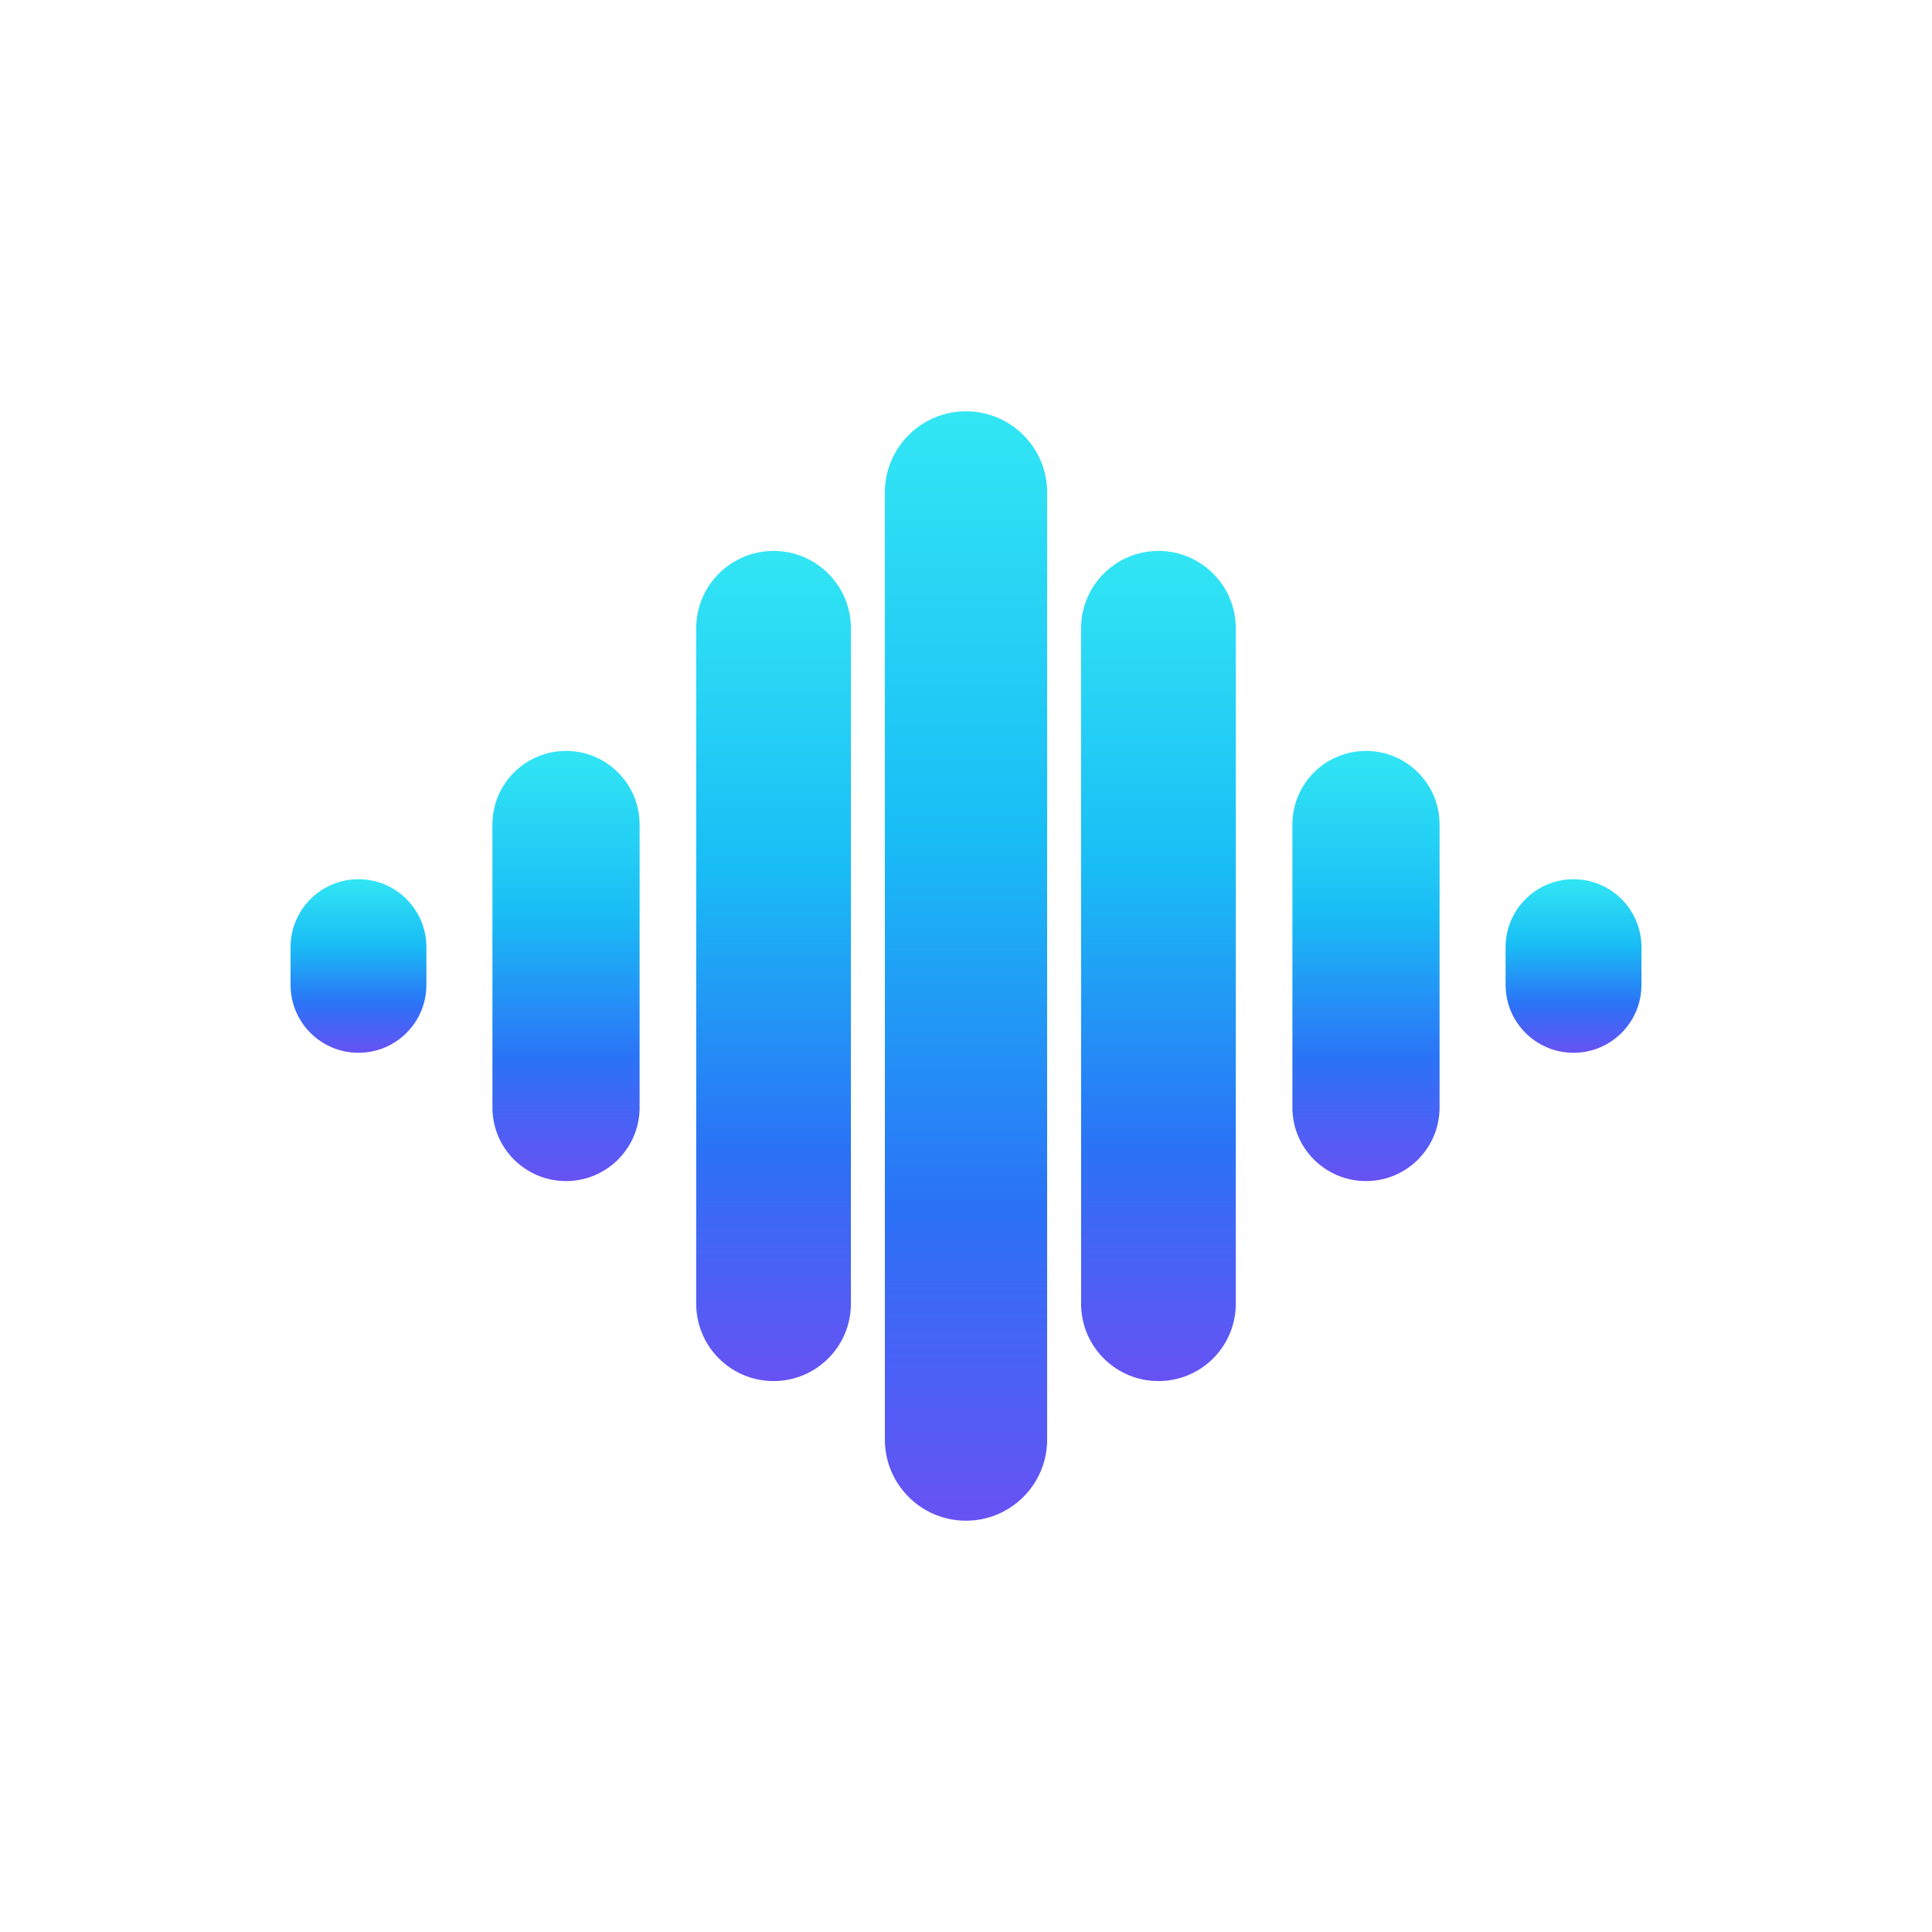
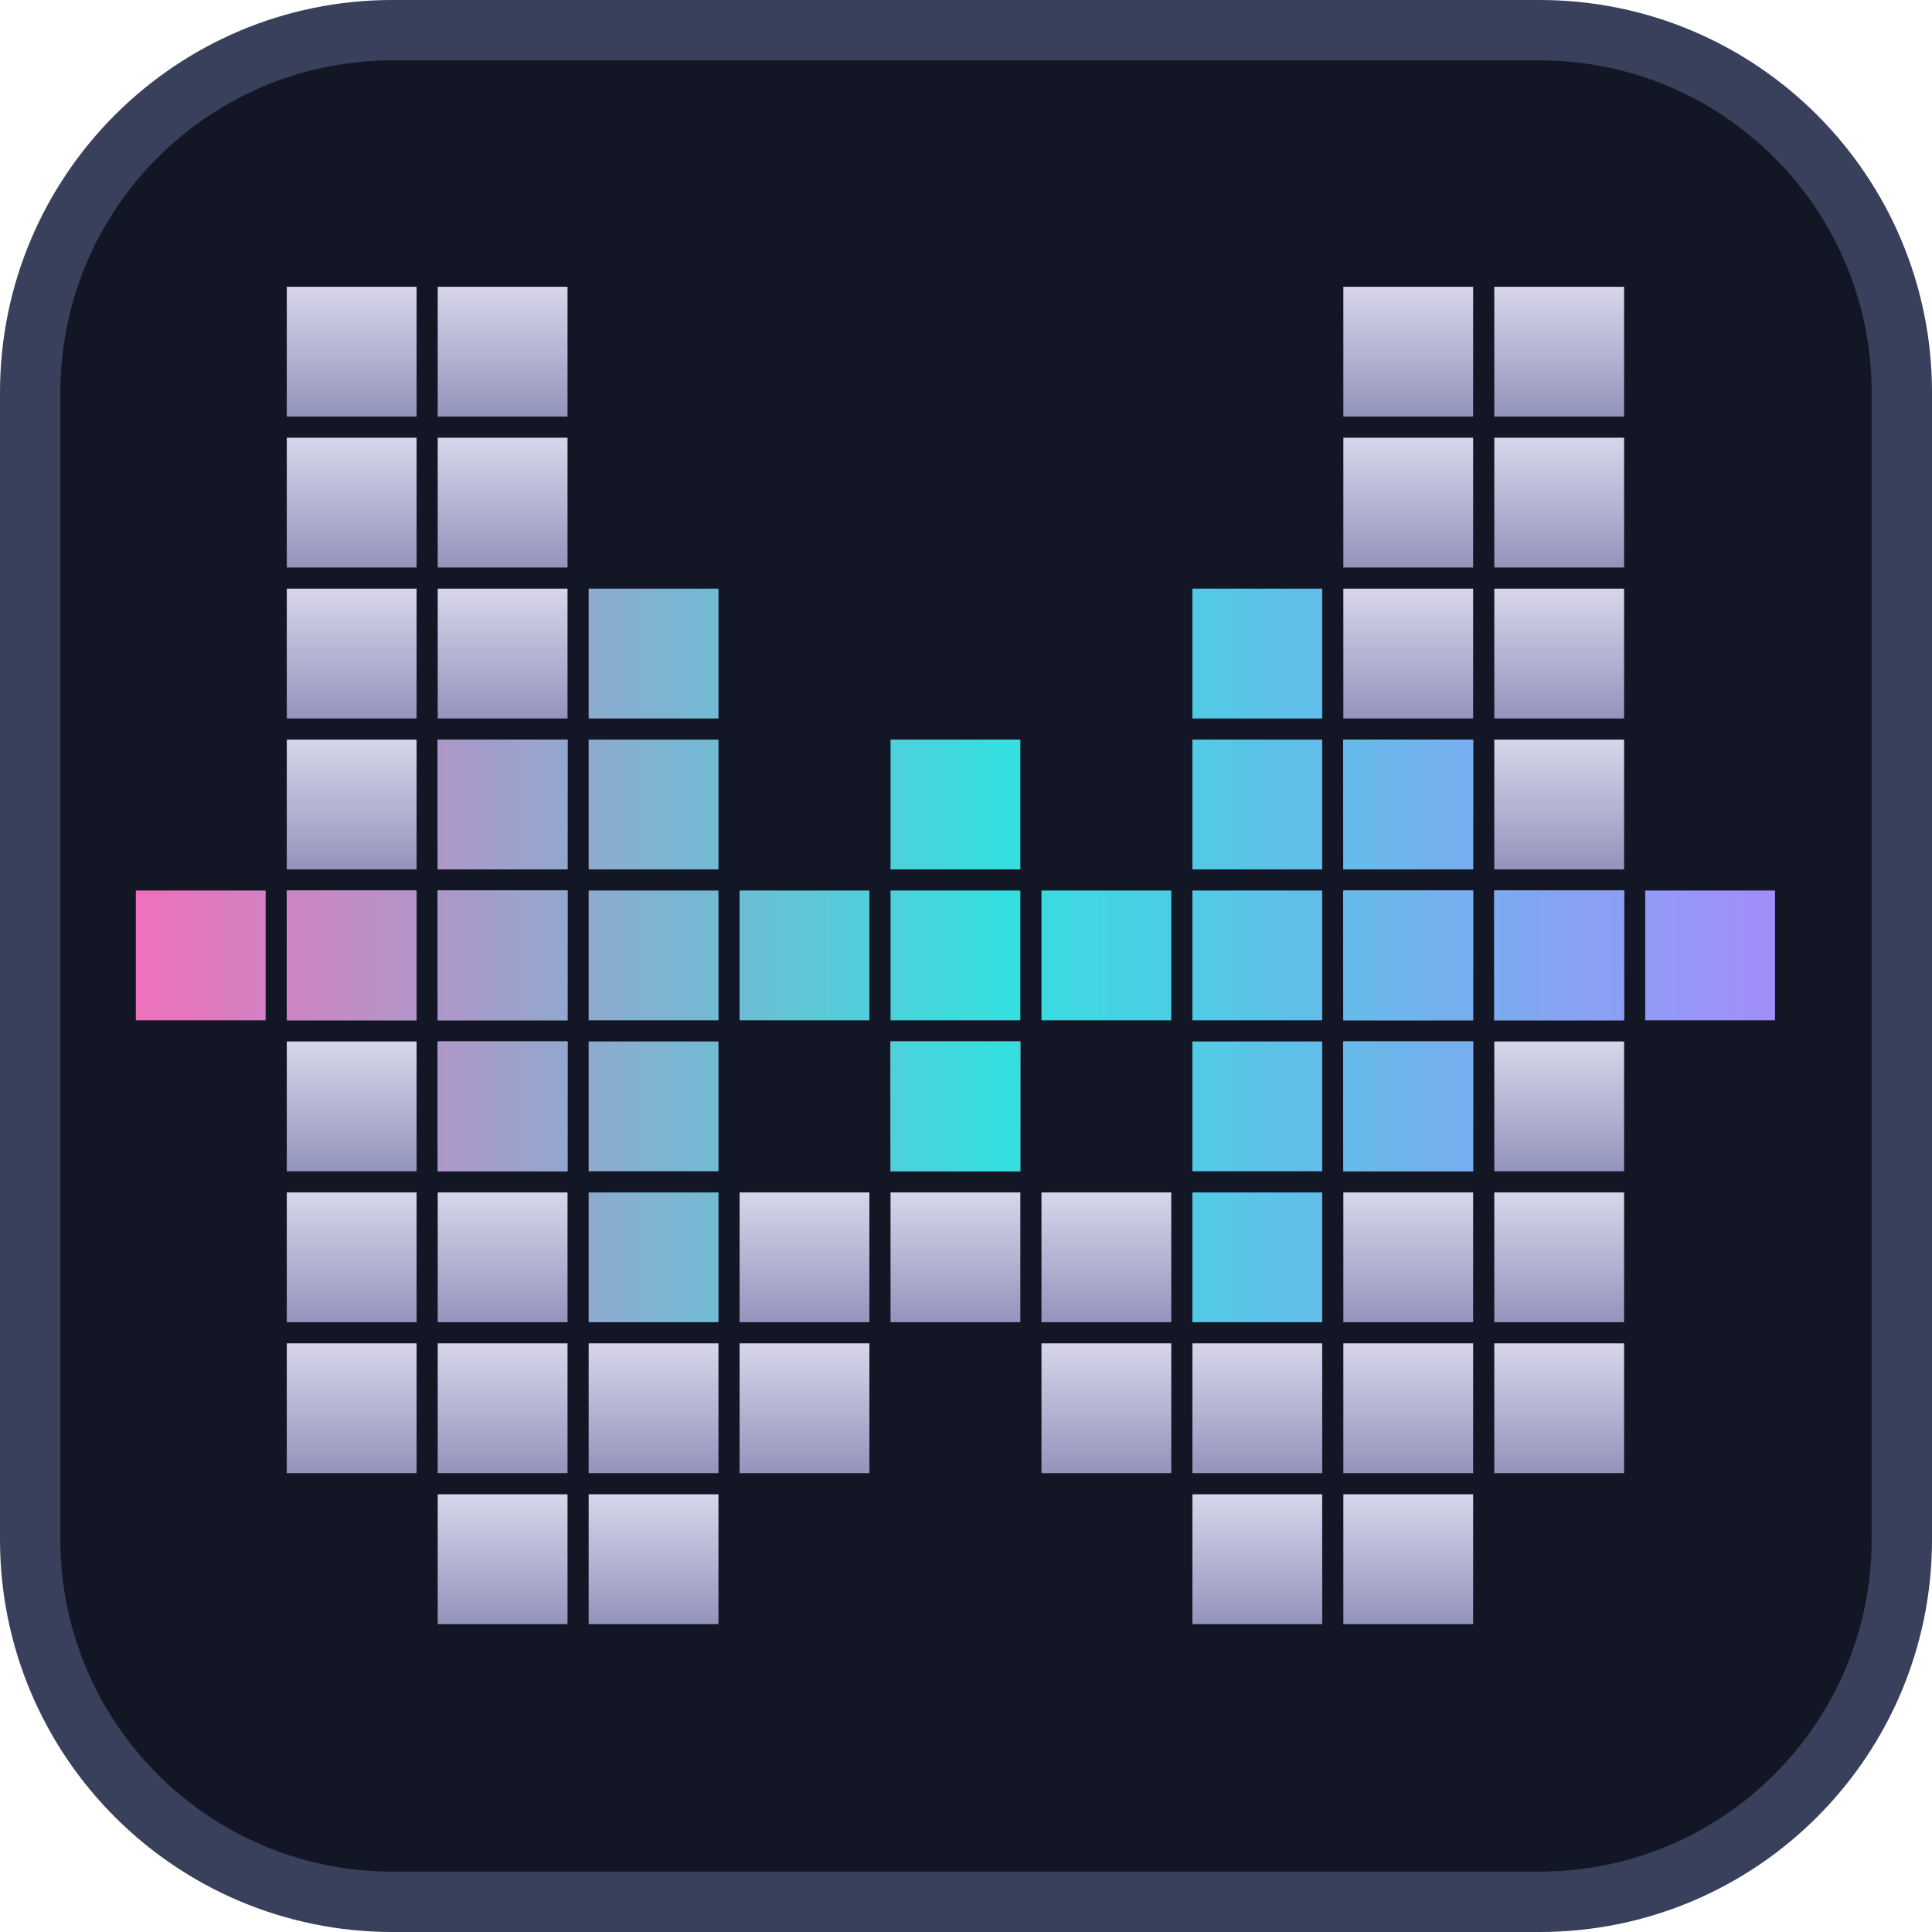
- <svg xmlns="http://www.w3.org/2000/svg" viewBox="0 0 1024 1024" width="1024" height="1024" role="img" aria-labelledby="title desc">
+ <svg xmlns="http://www.w3.org/2000/svg" viewBox="0 0 32 32" role="img" aria-labelledby="title desc">
  <defs>
-     <linearGradient id="wispGradient" x1="0" y1="0" x2="0" y2="1">
-       <stop offset="0%" stop-color="#32E6F4" />
-       <stop offset="38%" stop-color="#19BDF5" />
-       <stop offset="72%" stop-color="#2B72F6" />
-       <stop offset="100%" stop-color="#6752F4" />
+     <linearGradient id="letters" x1="0" y1="0" x2="0" y2="1">
+       <stop offset="0" stop-color="#d7d6eb" />
+       <stop offset="1" stop-color="#9394bc" />
+     </linearGradient>
+     <linearGradient id="signal" x1="2.25" y1="0" x2="29.75" y2="0" gradientUnits="userSpaceOnUse">
+       <stop offset="0" stop-color="#ef70bd" />
+       <stop offset="0.52" stop-color="#35dfdf" />
+       <stop offset="1" stop-color="#a68bfa" />
    </linearGradient>
  </defs>
-   <g fill="url(#wispGradient)">
-     <rect x="154" y="466" width="72" height="92" rx="36" />
-     <rect x="261" y="398" width="78" height="228" rx="39" />
-     <rect x="369" y="292" width="82" height="440" rx="41" />
-     <rect x="469" y="218" width="86" height="588" rx="43" />
-     <rect x="573" y="292" width="82" height="440" rx="41" />
-     <rect x="685" y="398" width="78" height="228" rx="39" />
-     <rect x="798" y="466" width="72" height="92" rx="36" />
+   <rect x="0.5" y="0.5" width="31" height="31" rx="6" fill="#131725" stroke="#39405b" />
+   <g fill="url(#letters)">
+     <rect x="4.75" y="4.75" width="2.15" height="2.15" />
+     <rect x="7.25" y="4.75" width="2.15" height="2.15" />
+     <rect x="22.25" y="4.75" width="2.15" height="2.15" />
+     <rect x="24.75" y="4.75" width="2.15" height="2.15" />
+     <rect x="4.75" y="7.25" width="2.15" height="2.15" />
+     <rect x="7.25" y="7.25" width="2.15" height="2.15" />
+     <rect x="22.25" y="7.25" width="2.15" height="2.15" />
+     <rect x="24.75" y="7.25" width="2.15" height="2.15" />
+     <rect x="4.75" y="9.75" width="2.15" height="2.15" />
+     <rect x="7.25" y="9.75" width="2.15" height="2.15" />
+     <rect x="22.25" y="9.75" width="2.15" height="2.15" />
+     <rect x="24.75" y="9.75" width="2.15" height="2.15" />
+     <rect x="4.75" y="12.25" width="2.15" height="2.15" />
+     <rect x="7.25" y="12.25" width="2.15" height="2.15" />
+     <rect x="22.25" y="12.25" width="2.15" height="2.15" />
+     <rect x="24.75" y="12.25" width="2.15" height="2.15" />
+     <rect x="4.75" y="14.75" width="2.15" height="2.15" />
+     <rect x="7.25" y="14.75" width="2.15" height="2.15" />
+     <rect x="22.25" y="14.75" width="2.15" height="2.15" />
+     <rect x="24.75" y="14.75" width="2.15" height="2.15" />
+     <rect x="4.75" y="17.25" width="2.15" height="2.15" />
+     <rect x="7.25" y="17.25" width="2.15" height="2.15" />
+     <rect x="14.75" y="17.25" width="2.15" height="2.15" />
+     <rect x="22.25" y="17.25" width="2.15" height="2.15" />
+     <rect x="24.75" y="17.25" width="2.15" height="2.15" />
+     <rect x="4.75" y="19.75" width="2.15" height="2.15" />
+     <rect x="7.25" y="19.75" width="2.15" height="2.15" />
+     <rect x="12.25" y="19.75" width="2.15" height="2.15" />
+     <rect x="14.75" y="19.75" width="2.15" height="2.15" />
+     <rect x="17.25" y="19.75" width="2.15" height="2.15" />
+     <rect x="22.25" y="19.75" width="2.15" height="2.15" />
+     <rect x="24.75" y="19.75" width="2.15" height="2.15" />
+     <rect x="4.75" y="22.25" width="2.15" height="2.15" />
+     <rect x="7.25" y="22.25" width="2.15" height="2.15" />
+     <rect x="9.75" y="22.25" width="2.15" height="2.15" />
+     <rect x="12.25" y="22.25" width="2.15" height="2.15" />
+     <rect x="17.25" y="22.25" width="2.15" height="2.15" />
+     <rect x="19.75" y="22.25" width="2.15" height="2.15" />
+     <rect x="22.25" y="22.25" width="2.15" height="2.15" />
+     <rect x="24.75" y="22.25" width="2.15" height="2.15" />
+     <rect x="7.25" y="24.75" width="2.15" height="2.15" />
+     <rect x="9.75" y="24.75" width="2.15" height="2.15" />
+     <rect x="19.75" y="24.75" width="2.15" height="2.15" />
+     <rect x="22.25" y="24.75" width="2.15" height="2.15" />
+   </g>
+   <g fill="url(#signal)">
+     <rect x="2.25" y="14.75" width="2.15" height="2.15" />
+     <rect x="4.75" y="14.75" width="2.15" height="2.15" />
+     <rect x="7.25" y="12.25" width="2.15" height="2.15" />
+     <rect x="7.25" y="14.75" width="2.15" height="2.15" />
+     <rect x="7.25" y="17.25" width="2.15" height="2.15" />
+     <rect x="9.75" y="9.75" width="2.15" height="2.15" />
+     <rect x="9.75" y="12.25" width="2.15" height="2.15" />
+     <rect x="9.75" y="14.75" width="2.15" height="2.15" />
+     <rect x="9.75" y="17.25" width="2.15" height="2.15" />
+     <rect x="9.75" y="19.75" width="2.15" height="2.15" />
+     <rect x="12.25" y="14.75" width="2.15" height="2.15" />
+     <rect x="14.75" y="12.25" width="2.15" height="2.15" />
+     <rect x="14.75" y="14.75" width="2.15" height="2.15" />
+     <rect x="14.75" y="17.25" width="2.15" height="2.15" />
+     <rect x="17.25" y="14.75" width="2.15" height="2.15" />
+     <rect x="19.75" y="9.75" width="2.15" height="2.15" />
+     <rect x="19.75" y="12.25" width="2.15" height="2.15" />
+     <rect x="19.75" y="14.75" width="2.15" height="2.15" />
+     <rect x="19.75" y="17.25" width="2.15" height="2.15" />
+     <rect x="19.75" y="19.75" width="2.15" height="2.15" />
+     <rect x="22.25" y="12.25" width="2.15" height="2.15" />
+     <rect x="22.25" y="14.75" width="2.15" height="2.15" />
+     <rect x="22.25" y="17.25" width="2.15" height="2.15" />
+     <rect x="24.75" y="14.75" width="2.15" height="2.15" />
+     <rect x="27.25" y="14.75" width="2.15" height="2.15" />
  </g>
</svg>
